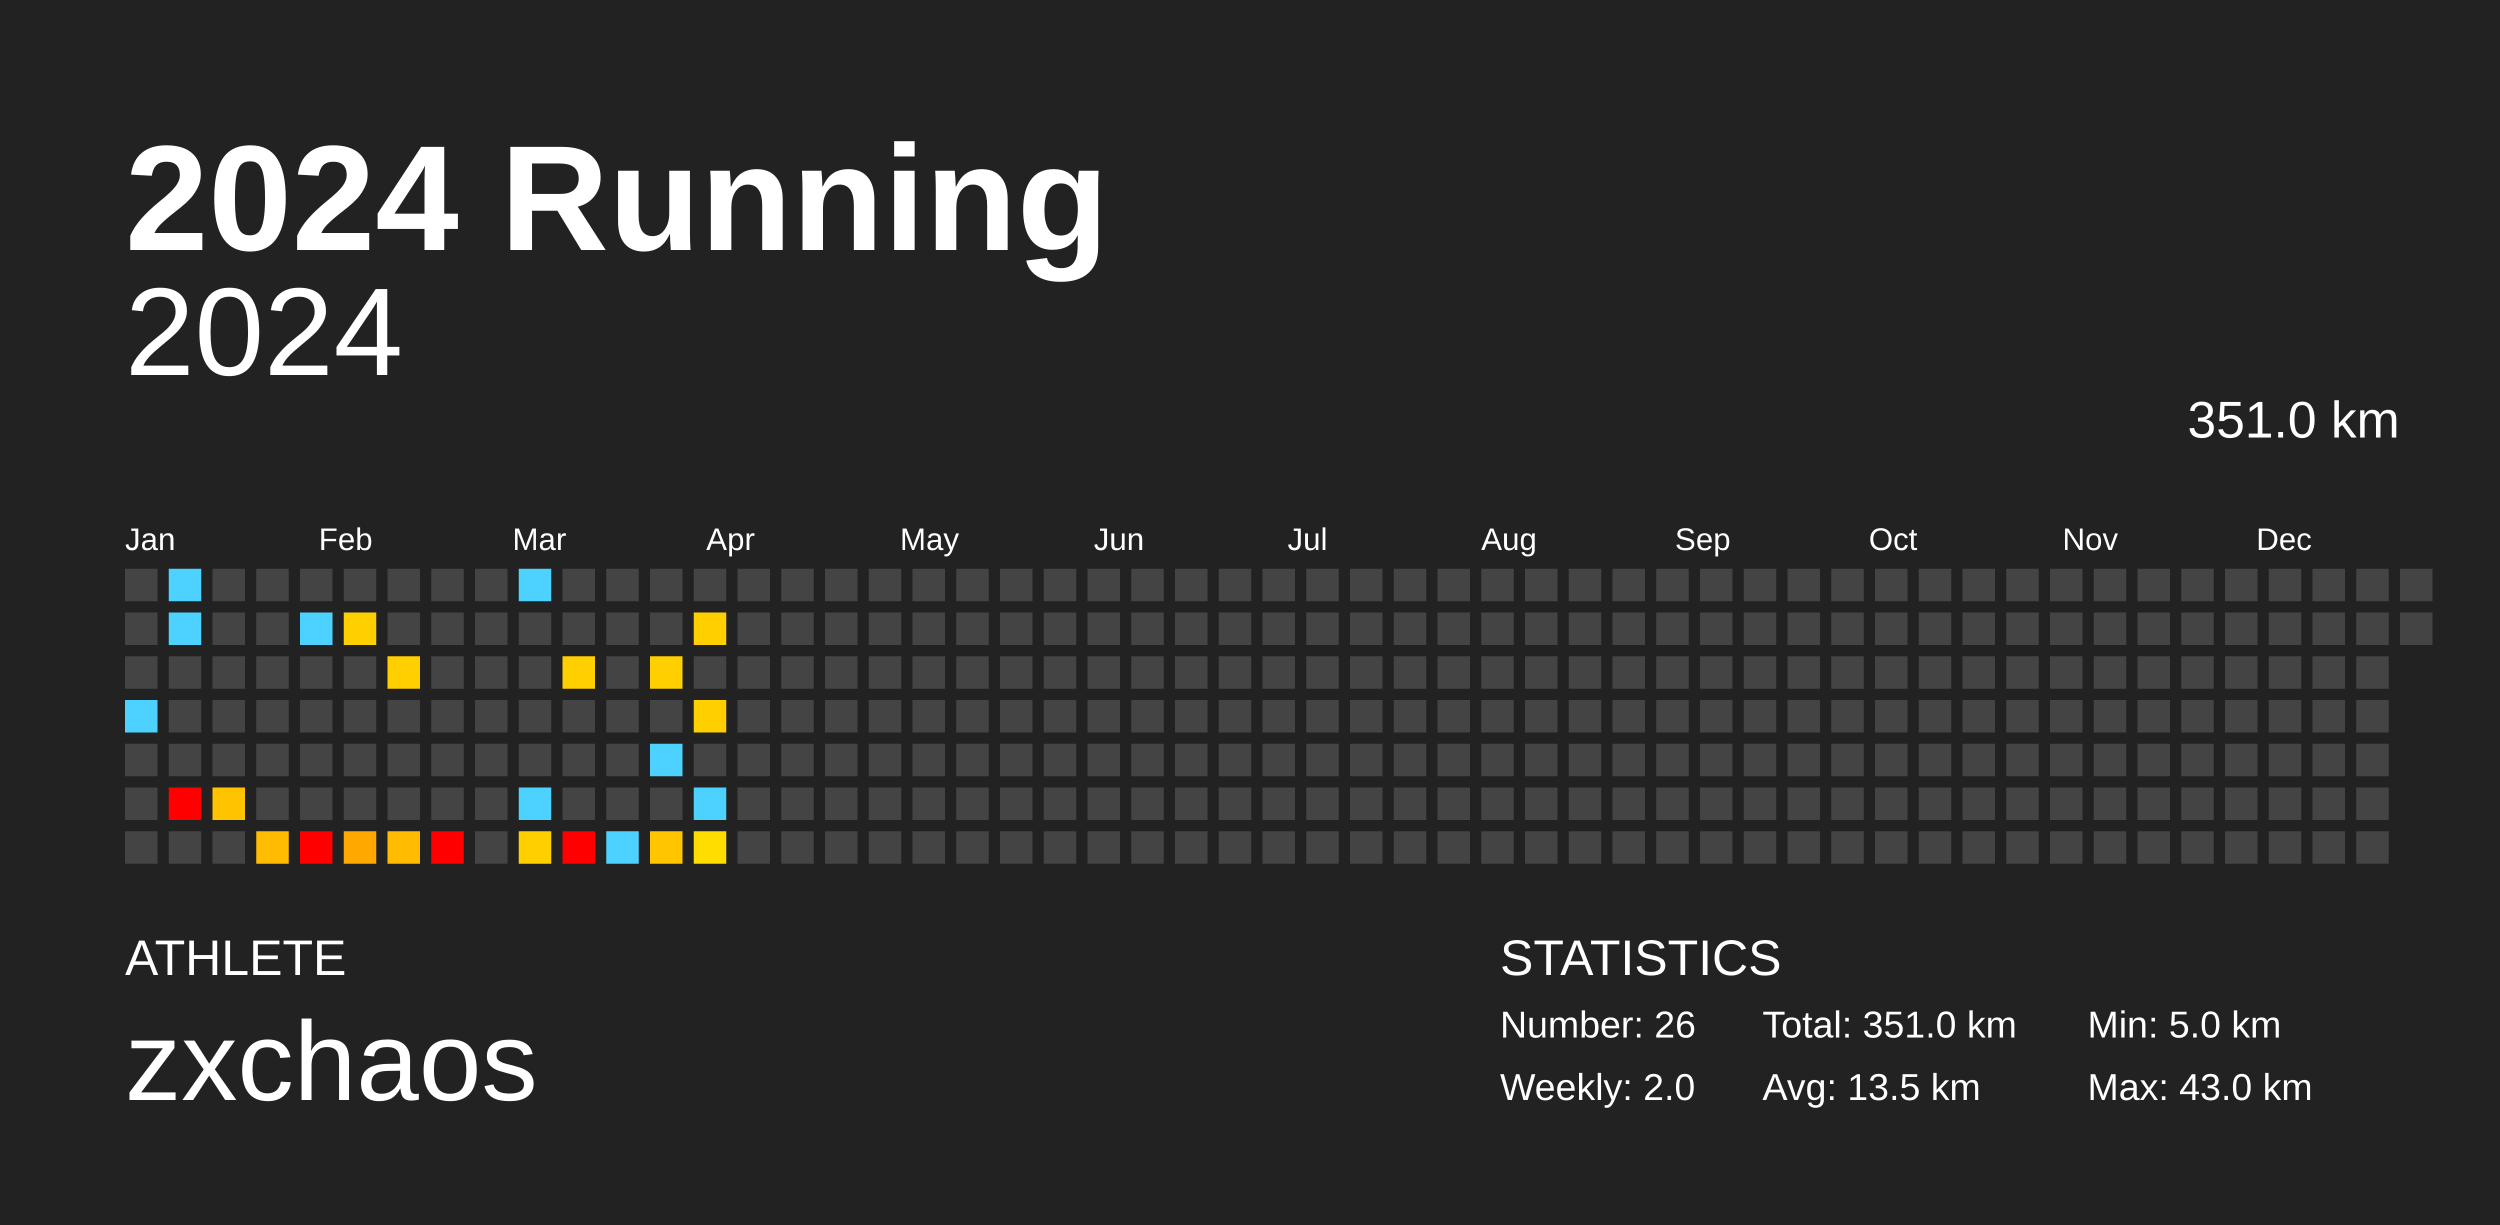
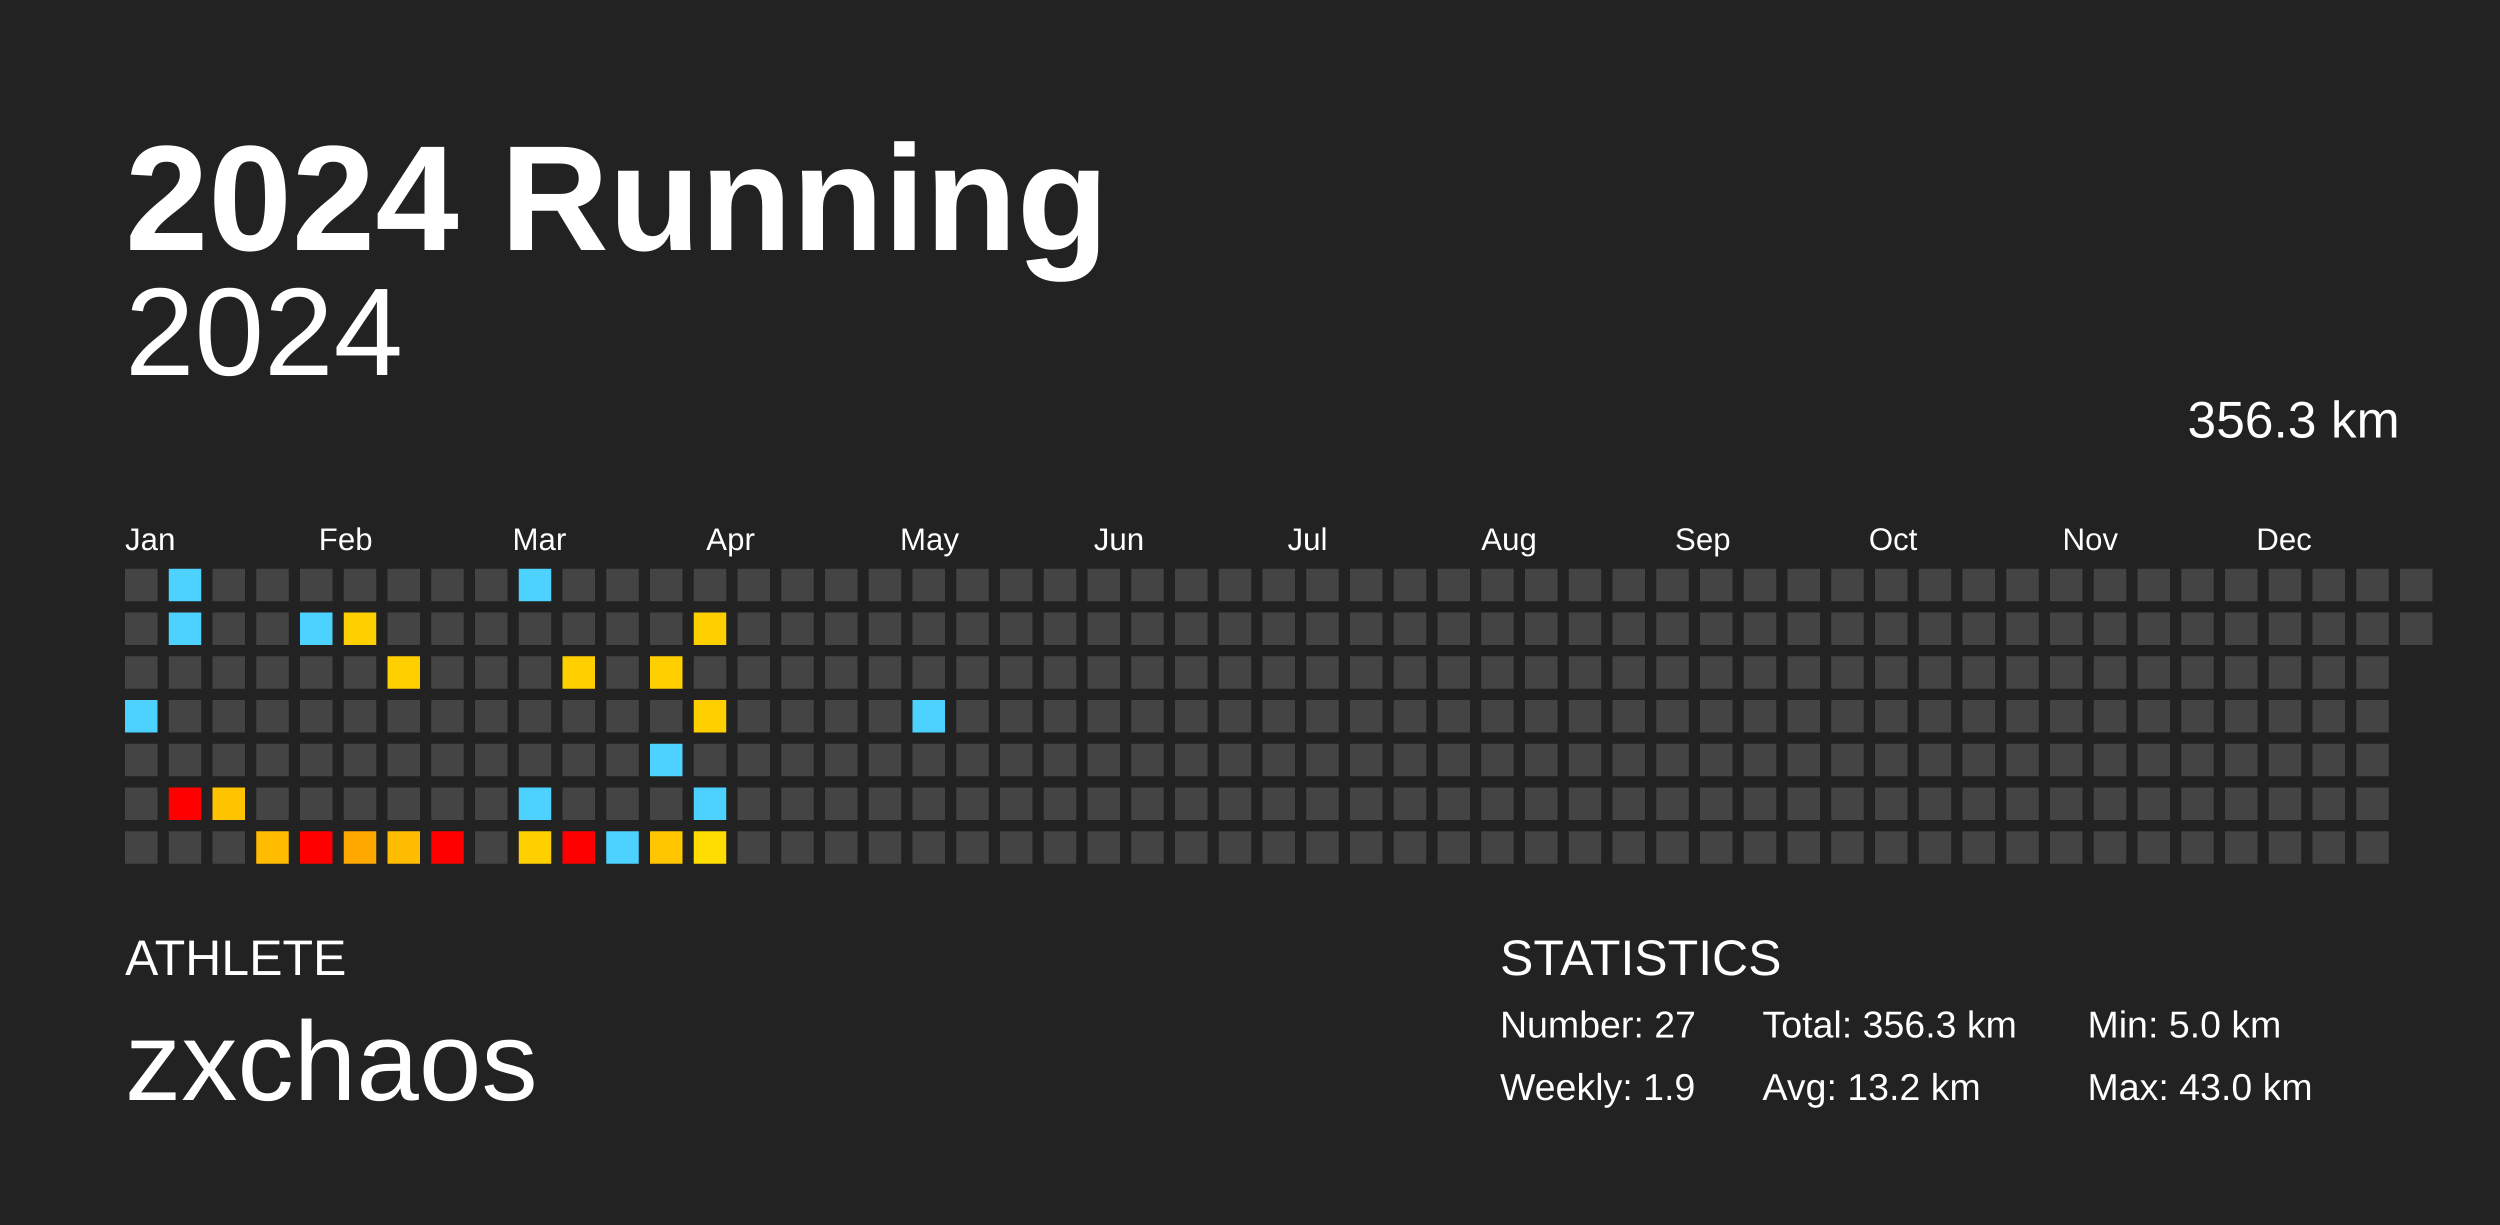
<svg xmlns="http://www.w3.org/2000/svg" baseProfile="full" height="98mm" version="1.1" viewBox="0,0,200,98" width="200mm">
  <defs />
  <rect fill="#222222" height="98" width="200" x="0" y="0" />
  <text fill="#FFFFFF" style="font-size:12px; font-family:Arial; font-weight:bold;" x="10" y="20">2024 Running</text>
  <text fill="#FFFFFF" style="font-size:4px; font-family:Arial" x="10" y="78">ATHLETE</text>
  <text fill="#FFFFFF" style="font-size:9px; font-family:Arial" x="10" y="88">zxchaos</text>
  <text fill="#FFFFFF" style="font-size:4px; font-family:Arial" x="120" y="78">STATISTICS</text>
-   <text fill="#FFFFFF" style="font-size:3px; font-family:Arial" x="120" y="83">Number: 26</text>
-   <text fill="#FFFFFF" style="font-size:3px; font-family:Arial" x="120" y="88">Weekly: 2.0</text>
-   <text fill="#FFFFFF" style="font-size:3px; font-family:Arial" x="141" y="83">Total: 351.0 km</text>
-   <text fill="#FFFFFF" style="font-size:3px; font-family:Arial" x="141" y="88">Avg: 13.5 km</text>
+   <text fill="#FFFFFF" style="font-size:3px; font-family:Arial" x="120" y="83">Number: 27</text>
+   <text fill="#FFFFFF" style="font-size:3px; font-family:Arial" x="120" y="88">Weekly: 1.9</text>
+   <text fill="#FFFFFF" style="font-size:3px; font-family:Arial" x="141" y="83">Total: 356.3 km</text>
+   <text fill="#FFFFFF" style="font-size:3px; font-family:Arial" x="141" y="88">Avg: 13.2 km</text>
  <text fill="#FFFFFF" style="font-size:3px; font-family:Arial" x="167" y="83">Min: 5.0 km</text>
  <text fill="#FFFFFF" style="font-size:3px; font-family:Arial" x="167" y="88">Max: 43.0 km</text>
  <text alignment-baseline="hanging" fill="#FFFFFF" style="font-size:10.0px; font-family:Arial;" x="10" y="30">2024</text>
-   <text alignment-baseline="hanging" fill="#FFFFFF" style="font-size:4.125px; font-family:Arial;" x="175" y="35">351.0 km</text>
+   <text alignment-baseline="hanging" fill="#FFFFFF" style="font-size:4.125px; font-family:Arial;" x="175" y="35">356.3 km</text>
  <text fill="#FFFFFF" style="font-size:2.5px; font-family:Arial" x="10.0" y="44">Jan</text>
  <text fill="#FFFFFF" style="font-size:2.5px; font-family:Arial" x="25.5" y="44">Feb</text>
  <text fill="#FFFFFF" style="font-size:2.5px; font-family:Arial" x="41.0" y="44">Mar</text>
  <text fill="#FFFFFF" style="font-size:2.5px; font-family:Arial" x="56.5" y="44">Apr</text>
  <text fill="#FFFFFF" style="font-size:2.5px; font-family:Arial" x="72.0" y="44">May</text>
  <text fill="#FFFFFF" style="font-size:2.5px; font-family:Arial" x="87.5" y="44">Jun</text>
  <text fill="#FFFFFF" style="font-size:2.5px; font-family:Arial" x="103.0" y="44">Jul</text>
  <text fill="#FFFFFF" style="font-size:2.5px; font-family:Arial" x="118.5" y="44">Aug</text>
  <text fill="#FFFFFF" style="font-size:2.5px; font-family:Arial" x="134.0" y="44">Sep</text>
  <text fill="#FFFFFF" style="font-size:2.5px; font-family:Arial" x="149.5" y="44">Oct</text>
  <text fill="#FFFFFF" style="font-size:2.5px; font-family:Arial" x="165.0" y="44">Nov</text>
  <text fill="#FFFFFF" style="font-size:2.5px; font-family:Arial" x="180.5" y="44">Dec</text>
  <rect fill="#444444" height="2.6" width="2.6" x="10.0" y="45.5" />
  <rect fill="#444444" height="2.6" width="2.6" x="10.0" y="49.0" />
  <rect fill="#444444" height="2.6" width="2.6" x="10.0" y="52.5" />
  <rect fill="#4dd2ff" height="2.6" width="2.6" x="10.0" y="56.0" />
  <rect fill="#444444" height="2.6" width="2.6" x="10.0" y="59.5" />
  <rect fill="#444444" height="2.6" width="2.6" x="10.0" y="63.0" />
  <rect fill="#444444" height="2.6" width="2.6" x="10.0" y="66.5" />
  <rect fill="#4dd2ff" height="2.6" width="2.6" x="13.5" y="45.5" />
  <rect fill="#4dd2ff" height="2.6" width="2.6" x="13.5" y="49.0" />
  <rect fill="#444444" height="2.6" width="2.6" x="13.5" y="52.5" />
  <rect fill="#444444" height="2.6" width="2.6" x="13.5" y="56.0" />
  <rect fill="#444444" height="2.6" width="2.6" x="13.5" y="59.5" />
  <rect fill="red" height="2.6" width="2.6" x="13.5" y="63.0" />
  <rect fill="#444444" height="2.6" width="2.6" x="13.5" y="66.5" />
  <rect fill="#444444" height="2.6" width="2.6" x="17.0" y="45.5" />
  <rect fill="#444444" height="2.6" width="2.6" x="17.0" y="49.0" />
  <rect fill="#444444" height="2.6" width="2.6" x="17.0" y="52.5" />
  <rect fill="#444444" height="2.6" width="2.6" x="17.0" y="56.0" />
  <rect fill="#444444" height="2.6" width="2.6" x="17.0" y="59.5" />
  <rect fill="#ffc300" height="2.6" width="2.6" x="17.0" y="63.0" />
  <rect fill="#444444" height="2.6" width="2.6" x="17.0" y="66.5" />
  <rect fill="#444444" height="2.6" width="2.6" x="20.5" y="45.5" />
  <rect fill="#444444" height="2.6" width="2.6" x="20.5" y="49.0" />
  <rect fill="#444444" height="2.6" width="2.6" x="20.5" y="52.5" />
  <rect fill="#444444" height="2.6" width="2.6" x="20.5" y="56.0" />
  <rect fill="#444444" height="2.6" width="2.6" x="20.5" y="59.5" />
  <rect fill="#444444" height="2.6" width="2.6" x="20.5" y="63.0" />
  <rect fill="#ffbc00" height="2.6" width="2.6" x="20.5" y="66.5" />
  <rect fill="#444444" height="2.6" width="2.6" x="24.0" y="45.5" />
  <rect fill="#4dd2ff" height="2.6" width="2.6" x="24.0" y="49.0" />
  <rect fill="#444444" height="2.6" width="2.6" x="24.0" y="52.5" />
  <rect fill="#444444" height="2.6" width="2.6" x="24.0" y="56.0" />
  <rect fill="#444444" height="2.6" width="2.6" x="24.0" y="59.5" />
  <rect fill="#444444" height="2.6" width="2.6" x="24.0" y="63.0" />
  <rect fill="red" height="2.6" width="2.6" x="24.0" y="66.5" />
  <rect fill="#444444" height="2.6" width="2.6" x="27.5" y="45.5" />
  <rect fill="#ffd000" height="2.6" width="2.6" x="27.5" y="49.0" />
  <rect fill="#444444" height="2.6" width="2.6" x="27.5" y="52.5" />
  <rect fill="#444444" height="2.6" width="2.6" x="27.5" y="56.0" />
  <rect fill="#444444" height="2.6" width="2.6" x="27.5" y="59.5" />
  <rect fill="#444444" height="2.6" width="2.6" x="27.5" y="63.0" />
  <rect fill="#ffa800" height="2.6" width="2.6" x="27.5" y="66.5" />
  <rect fill="#444444" height="2.6" width="2.6" x="31.0" y="45.5" />
  <rect fill="#444444" height="2.6" width="2.6" x="31.0" y="49.0" />
  <rect fill="#ffcf00" height="2.6" width="2.6" x="31.0" y="52.5" />
  <rect fill="#444444" height="2.6" width="2.6" x="31.0" y="56.0" />
  <rect fill="#444444" height="2.6" width="2.6" x="31.0" y="59.5" />
  <rect fill="#444444" height="2.6" width="2.6" x="31.0" y="63.0" />
  <rect fill="#ffbc00" height="2.6" width="2.6" x="31.0" y="66.5" />
  <rect fill="#444444" height="2.6" width="2.6" x="34.5" y="45.5" />
  <rect fill="#444444" height="2.6" width="2.6" x="34.5" y="49.0" />
  <rect fill="#444444" height="2.6" width="2.6" x="34.5" y="52.5" />
  <rect fill="#444444" height="2.6" width="2.6" x="34.5" y="56.0" />
  <rect fill="#444444" height="2.6" width="2.6" x="34.5" y="59.5" />
  <rect fill="#444444" height="2.6" width="2.6" x="34.5" y="63.0" />
  <rect fill="red" height="2.6" width="2.6" x="34.5" y="66.5" />
  <rect fill="#444444" height="2.6" width="2.6" x="38.0" y="45.5" />
  <rect fill="#444444" height="2.6" width="2.6" x="38.0" y="49.0" />
  <rect fill="#444444" height="2.6" width="2.6" x="38.0" y="52.5" />
  <rect fill="#444444" height="2.6" width="2.6" x="38.0" y="56.0" />
  <rect fill="#444444" height="2.6" width="2.6" x="38.0" y="59.5" />
  <rect fill="#444444" height="2.6" width="2.6" x="38.0" y="63.0" />
  <rect fill="#444444" height="2.6" width="2.6" x="38.0" y="66.5" />
  <rect fill="#4dd2ff" height="2.6" width="2.6" x="41.5" y="45.5" />
  <rect fill="#444444" height="2.6" width="2.6" x="41.5" y="49.0" />
  <rect fill="#444444" height="2.6" width="2.6" x="41.5" y="52.5" />
  <rect fill="#444444" height="2.6" width="2.6" x="41.5" y="56.0" />
  <rect fill="#444444" height="2.6" width="2.6" x="41.5" y="59.5" />
  <rect fill="#4dd2ff" height="2.6" width="2.6" x="41.5" y="63.0" />
  <rect fill="#ffd000" height="2.6" width="2.6" x="41.5" y="66.5" />
  <rect fill="#444444" height="2.6" width="2.6" x="45.0" y="45.5" />
  <rect fill="#444444" height="2.6" width="2.6" x="45.0" y="49.0" />
  <rect fill="#ffcf00" height="2.6" width="2.6" x="45.0" y="52.5" />
  <rect fill="#444444" height="2.6" width="2.6" x="45.0" y="56.0" />
  <rect fill="#444444" height="2.6" width="2.6" x="45.0" y="59.5" />
  <rect fill="#444444" height="2.6" width="2.6" x="45.0" y="63.0" />
  <rect fill="red" height="2.6" width="2.6" x="45.0" y="66.5" />
  <rect fill="#444444" height="2.6" width="2.6" x="48.5" y="45.5" />
  <rect fill="#444444" height="2.6" width="2.6" x="48.5" y="49.0" />
  <rect fill="#444444" height="2.6" width="2.6" x="48.5" y="52.5" />
  <rect fill="#444444" height="2.6" width="2.6" x="48.5" y="56.0" />
  <rect fill="#444444" height="2.6" width="2.6" x="48.5" y="59.5" />
  <rect fill="#444444" height="2.6" width="2.6" x="48.5" y="63.0" />
  <rect fill="#4dd2ff" height="2.6" width="2.6" x="48.5" y="66.5" />
  <rect fill="#444444" height="2.6" width="2.6" x="52.0" y="45.5" />
  <rect fill="#444444" height="2.6" width="2.6" x="52.0" y="49.0" />
  <rect fill="#ffcf00" height="2.6" width="2.6" x="52.0" y="52.5" />
  <rect fill="#444444" height="2.6" width="2.6" x="52.0" y="56.0" />
  <rect fill="#4dd2ff" height="2.6" width="2.6" x="52.0" y="59.5" />
  <rect fill="#444444" height="2.6" width="2.6" x="52.0" y="63.0" />
  <rect fill="#ffc600" height="2.6" width="2.6" x="52.0" y="66.5" />
  <rect fill="#444444" height="2.6" width="2.6" x="55.5" y="45.5" />
  <rect fill="#ffcf00" height="2.6" width="2.6" x="55.5" y="49.0" />
  <rect fill="#444444" height="2.6" width="2.6" x="55.5" y="52.5" />
  <rect fill="#ffcf00" height="2.6" width="2.6" x="55.5" y="56.0" />
  <rect fill="#444444" height="2.6" width="2.6" x="55.5" y="59.5" />
  <rect fill="#4dd2ff" height="2.6" width="2.6" x="55.5" y="63.0" />
  <rect fill="#ffdd00" height="2.6" width="2.6" x="55.5" y="66.5" />
  <rect fill="#444444" height="2.6" width="2.6" x="59.0" y="45.5" />
  <rect fill="#444444" height="2.6" width="2.6" x="59.0" y="49.0" />
  <rect fill="#444444" height="2.6" width="2.6" x="59.0" y="52.5" />
  <rect fill="#444444" height="2.6" width="2.6" x="59.0" y="56.0" />
  <rect fill="#444444" height="2.6" width="2.6" x="59.0" y="59.5" />
  <rect fill="#444444" height="2.6" width="2.6" x="59.0" y="63.0" />
  <rect fill="#444444" height="2.6" width="2.6" x="59.0" y="66.5" />
  <rect fill="#444444" height="2.6" width="2.6" x="62.5" y="45.5" />
  <rect fill="#444444" height="2.6" width="2.6" x="62.5" y="49.0" />
  <rect fill="#444444" height="2.6" width="2.6" x="62.5" y="52.5" />
  <rect fill="#444444" height="2.6" width="2.6" x="62.5" y="56.0" />
  <rect fill="#444444" height="2.6" width="2.6" x="62.5" y="59.5" />
  <rect fill="#444444" height="2.6" width="2.6" x="62.5" y="63.0" />
  <rect fill="#444444" height="2.6" width="2.6" x="62.5" y="66.5" />
  <rect fill="#444444" height="2.6" width="2.6" x="66.0" y="45.5" />
  <rect fill="#444444" height="2.6" width="2.6" x="66.0" y="49.0" />
  <rect fill="#444444" height="2.6" width="2.6" x="66.0" y="52.5" />
  <rect fill="#444444" height="2.6" width="2.6" x="66.0" y="56.0" />
  <rect fill="#444444" height="2.6" width="2.6" x="66.0" y="59.5" />
  <rect fill="#444444" height="2.6" width="2.6" x="66.0" y="63.0" />
  <rect fill="#444444" height="2.6" width="2.6" x="66.0" y="66.5" />
  <rect fill="#444444" height="2.6" width="2.6" x="69.5" y="45.5" />
  <rect fill="#444444" height="2.6" width="2.6" x="69.5" y="49.0" />
  <rect fill="#444444" height="2.6" width="2.6" x="69.5" y="52.5" />
  <rect fill="#444444" height="2.6" width="2.6" x="69.5" y="56.0" />
  <rect fill="#444444" height="2.6" width="2.6" x="69.5" y="59.5" />
  <rect fill="#444444" height="2.6" width="2.6" x="69.5" y="63.0" />
  <rect fill="#444444" height="2.6" width="2.6" x="69.5" y="66.5" />
  <rect fill="#444444" height="2.6" width="2.6" x="73.0" y="45.5" />
  <rect fill="#444444" height="2.6" width="2.6" x="73.0" y="49.0" />
  <rect fill="#444444" height="2.6" width="2.6" x="73.0" y="52.5" />
-   <rect fill="#444444" height="2.6" width="2.6" x="73.0" y="56.0" />
+   <rect fill="#4dd2ff" height="2.6" width="2.6" x="73.0" y="56.0" />
  <rect fill="#444444" height="2.6" width="2.6" x="73.0" y="59.5" />
  <rect fill="#444444" height="2.6" width="2.6" x="73.0" y="63.0" />
  <rect fill="#444444" height="2.6" width="2.6" x="73.0" y="66.5" />
  <rect fill="#444444" height="2.6" width="2.6" x="76.5" y="45.5" />
  <rect fill="#444444" height="2.6" width="2.6" x="76.5" y="49.0" />
  <rect fill="#444444" height="2.6" width="2.6" x="76.5" y="52.5" />
  <rect fill="#444444" height="2.6" width="2.6" x="76.5" y="56.0" />
  <rect fill="#444444" height="2.6" width="2.6" x="76.5" y="59.5" />
  <rect fill="#444444" height="2.6" width="2.6" x="76.5" y="63.0" />
  <rect fill="#444444" height="2.6" width="2.6" x="76.5" y="66.5" />
  <rect fill="#444444" height="2.6" width="2.6" x="80.0" y="45.5" />
  <rect fill="#444444" height="2.6" width="2.6" x="80.0" y="49.0" />
  <rect fill="#444444" height="2.6" width="2.6" x="80.0" y="52.5" />
  <rect fill="#444444" height="2.6" width="2.6" x="80.0" y="56.0" />
  <rect fill="#444444" height="2.6" width="2.6" x="80.0" y="59.5" />
  <rect fill="#444444" height="2.6" width="2.6" x="80.0" y="63.0" />
  <rect fill="#444444" height="2.6" width="2.6" x="80.0" y="66.5" />
  <rect fill="#444444" height="2.6" width="2.6" x="83.5" y="45.5" />
  <rect fill="#444444" height="2.6" width="2.6" x="83.5" y="49.0" />
  <rect fill="#444444" height="2.6" width="2.6" x="83.5" y="52.5" />
  <rect fill="#444444" height="2.6" width="2.6" x="83.5" y="56.0" />
  <rect fill="#444444" height="2.6" width="2.6" x="83.5" y="59.5" />
  <rect fill="#444444" height="2.6" width="2.6" x="83.5" y="63.0" />
  <rect fill="#444444" height="2.6" width="2.6" x="83.5" y="66.5" />
  <rect fill="#444444" height="2.6" width="2.6" x="87.0" y="45.5" />
  <rect fill="#444444" height="2.6" width="2.6" x="87.0" y="49.0" />
  <rect fill="#444444" height="2.6" width="2.6" x="87.0" y="52.5" />
  <rect fill="#444444" height="2.6" width="2.6" x="87.0" y="56.0" />
  <rect fill="#444444" height="2.6" width="2.6" x="87.0" y="59.5" />
  <rect fill="#444444" height="2.6" width="2.6" x="87.0" y="63.0" />
  <rect fill="#444444" height="2.6" width="2.6" x="87.0" y="66.5" />
  <rect fill="#444444" height="2.6" width="2.6" x="90.5" y="45.5" />
  <rect fill="#444444" height="2.6" width="2.6" x="90.5" y="49.0" />
  <rect fill="#444444" height="2.6" width="2.6" x="90.5" y="52.5" />
  <rect fill="#444444" height="2.6" width="2.6" x="90.5" y="56.0" />
  <rect fill="#444444" height="2.6" width="2.6" x="90.5" y="59.5" />
  <rect fill="#444444" height="2.6" width="2.6" x="90.5" y="63.0" />
  <rect fill="#444444" height="2.6" width="2.6" x="90.5" y="66.5" />
  <rect fill="#444444" height="2.6" width="2.6" x="94.0" y="45.5" />
  <rect fill="#444444" height="2.6" width="2.6" x="94.0" y="49.0" />
  <rect fill="#444444" height="2.6" width="2.6" x="94.0" y="52.5" />
  <rect fill="#444444" height="2.6" width="2.6" x="94.0" y="56.0" />
  <rect fill="#444444" height="2.6" width="2.6" x="94.0" y="59.5" />
  <rect fill="#444444" height="2.6" width="2.6" x="94.0" y="63.0" />
  <rect fill="#444444" height="2.6" width="2.6" x="94.0" y="66.5" />
  <rect fill="#444444" height="2.6" width="2.6" x="97.5" y="45.5" />
  <rect fill="#444444" height="2.6" width="2.6" x="97.5" y="49.0" />
  <rect fill="#444444" height="2.6" width="2.6" x="97.5" y="52.5" />
  <rect fill="#444444" height="2.6" width="2.6" x="97.5" y="56.0" />
  <rect fill="#444444" height="2.6" width="2.6" x="97.5" y="59.5" />
  <rect fill="#444444" height="2.6" width="2.6" x="97.5" y="63.0" />
  <rect fill="#444444" height="2.6" width="2.6" x="97.5" y="66.5" />
  <rect fill="#444444" height="2.6" width="2.6" x="101.0" y="45.5" />
  <rect fill="#444444" height="2.6" width="2.6" x="101.0" y="49.0" />
  <rect fill="#444444" height="2.6" width="2.6" x="101.0" y="52.5" />
  <rect fill="#444444" height="2.6" width="2.6" x="101.0" y="56.0" />
  <rect fill="#444444" height="2.6" width="2.6" x="101.0" y="59.5" />
  <rect fill="#444444" height="2.6" width="2.6" x="101.0" y="63.0" />
  <rect fill="#444444" height="2.6" width="2.6" x="101.0" y="66.5" />
  <rect fill="#444444" height="2.6" width="2.6" x="104.5" y="45.5" />
  <rect fill="#444444" height="2.6" width="2.6" x="104.5" y="49.0" />
  <rect fill="#444444" height="2.6" width="2.6" x="104.5" y="52.5" />
  <rect fill="#444444" height="2.6" width="2.6" x="104.5" y="56.0" />
  <rect fill="#444444" height="2.6" width="2.6" x="104.5" y="59.5" />
  <rect fill="#444444" height="2.6" width="2.6" x="104.5" y="63.0" />
  <rect fill="#444444" height="2.6" width="2.6" x="104.5" y="66.5" />
  <rect fill="#444444" height="2.6" width="2.6" x="108.0" y="45.5" />
  <rect fill="#444444" height="2.6" width="2.6" x="108.0" y="49.0" />
  <rect fill="#444444" height="2.6" width="2.6" x="108.0" y="52.5" />
  <rect fill="#444444" height="2.6" width="2.6" x="108.0" y="56.0" />
  <rect fill="#444444" height="2.6" width="2.6" x="108.0" y="59.5" />
  <rect fill="#444444" height="2.6" width="2.6" x="108.0" y="63.0" />
  <rect fill="#444444" height="2.6" width="2.6" x="108.0" y="66.5" />
  <rect fill="#444444" height="2.6" width="2.6" x="111.5" y="45.5" />
  <rect fill="#444444" height="2.6" width="2.6" x="111.5" y="49.0" />
  <rect fill="#444444" height="2.6" width="2.6" x="111.5" y="52.5" />
  <rect fill="#444444" height="2.6" width="2.6" x="111.5" y="56.0" />
  <rect fill="#444444" height="2.6" width="2.6" x="111.5" y="59.5" />
  <rect fill="#444444" height="2.6" width="2.6" x="111.5" y="63.0" />
  <rect fill="#444444" height="2.6" width="2.6" x="111.5" y="66.5" />
  <rect fill="#444444" height="2.6" width="2.6" x="115.0" y="45.5" />
  <rect fill="#444444" height="2.6" width="2.6" x="115.0" y="49.0" />
  <rect fill="#444444" height="2.6" width="2.6" x="115.0" y="52.5" />
  <rect fill="#444444" height="2.6" width="2.6" x="115.0" y="56.0" />
  <rect fill="#444444" height="2.6" width="2.6" x="115.0" y="59.5" />
  <rect fill="#444444" height="2.6" width="2.6" x="115.0" y="63.0" />
  <rect fill="#444444" height="2.6" width="2.6" x="115.0" y="66.5" />
  <rect fill="#444444" height="2.6" width="2.6" x="118.5" y="45.5" />
  <rect fill="#444444" height="2.6" width="2.6" x="118.5" y="49.0" />
  <rect fill="#444444" height="2.6" width="2.6" x="118.5" y="52.5" />
  <rect fill="#444444" height="2.6" width="2.6" x="118.5" y="56.0" />
  <rect fill="#444444" height="2.6" width="2.6" x="118.5" y="59.5" />
  <rect fill="#444444" height="2.6" width="2.6" x="118.5" y="63.0" />
  <rect fill="#444444" height="2.6" width="2.6" x="118.5" y="66.5" />
  <rect fill="#444444" height="2.6" width="2.6" x="122.0" y="45.5" />
  <rect fill="#444444" height="2.6" width="2.6" x="122.0" y="49.0" />
  <rect fill="#444444" height="2.6" width="2.6" x="122.0" y="52.5" />
  <rect fill="#444444" height="2.6" width="2.6" x="122.0" y="56.0" />
  <rect fill="#444444" height="2.6" width="2.6" x="122.0" y="59.5" />
  <rect fill="#444444" height="2.6" width="2.6" x="122.0" y="63.0" />
  <rect fill="#444444" height="2.6" width="2.6" x="122.0" y="66.5" />
  <rect fill="#444444" height="2.6" width="2.6" x="125.5" y="45.5" />
  <rect fill="#444444" height="2.6" width="2.6" x="125.5" y="49.0" />
  <rect fill="#444444" height="2.6" width="2.6" x="125.5" y="52.5" />
  <rect fill="#444444" height="2.6" width="2.6" x="125.5" y="56.0" />
  <rect fill="#444444" height="2.6" width="2.6" x="125.5" y="59.5" />
  <rect fill="#444444" height="2.6" width="2.6" x="125.5" y="63.0" />
  <rect fill="#444444" height="2.6" width="2.6" x="125.5" y="66.5" />
  <rect fill="#444444" height="2.6" width="2.6" x="129.0" y="45.5" />
  <rect fill="#444444" height="2.6" width="2.6" x="129.0" y="49.0" />
  <rect fill="#444444" height="2.6" width="2.6" x="129.0" y="52.5" />
  <rect fill="#444444" height="2.6" width="2.6" x="129.0" y="56.0" />
  <rect fill="#444444" height="2.6" width="2.6" x="129.0" y="59.5" />
  <rect fill="#444444" height="2.6" width="2.6" x="129.0" y="63.0" />
  <rect fill="#444444" height="2.6" width="2.6" x="129.0" y="66.5" />
  <rect fill="#444444" height="2.6" width="2.6" x="132.5" y="45.5" />
  <rect fill="#444444" height="2.6" width="2.6" x="132.5" y="49.0" />
  <rect fill="#444444" height="2.6" width="2.6" x="132.5" y="52.5" />
  <rect fill="#444444" height="2.6" width="2.6" x="132.5" y="56.0" />
  <rect fill="#444444" height="2.6" width="2.6" x="132.5" y="59.5" />
  <rect fill="#444444" height="2.6" width="2.6" x="132.5" y="63.0" />
  <rect fill="#444444" height="2.6" width="2.6" x="132.5" y="66.5" />
  <rect fill="#444444" height="2.6" width="2.6" x="136.0" y="45.5" />
  <rect fill="#444444" height="2.6" width="2.6" x="136.0" y="49.0" />
  <rect fill="#444444" height="2.6" width="2.6" x="136.0" y="52.5" />
  <rect fill="#444444" height="2.6" width="2.6" x="136.0" y="56.0" />
  <rect fill="#444444" height="2.6" width="2.6" x="136.0" y="59.5" />
  <rect fill="#444444" height="2.6" width="2.6" x="136.0" y="63.0" />
  <rect fill="#444444" height="2.6" width="2.6" x="136.0" y="66.5" />
  <rect fill="#444444" height="2.6" width="2.6" x="139.5" y="45.5" />
  <rect fill="#444444" height="2.6" width="2.6" x="139.5" y="49.0" />
  <rect fill="#444444" height="2.6" width="2.6" x="139.5" y="52.5" />
  <rect fill="#444444" height="2.6" width="2.6" x="139.5" y="56.0" />
  <rect fill="#444444" height="2.6" width="2.6" x="139.5" y="59.5" />
  <rect fill="#444444" height="2.6" width="2.6" x="139.5" y="63.0" />
  <rect fill="#444444" height="2.6" width="2.6" x="139.5" y="66.5" />
  <rect fill="#444444" height="2.6" width="2.6" x="143.0" y="45.5" />
  <rect fill="#444444" height="2.6" width="2.6" x="143.0" y="49.0" />
  <rect fill="#444444" height="2.6" width="2.6" x="143.0" y="52.5" />
  <rect fill="#444444" height="2.6" width="2.6" x="143.0" y="56.0" />
  <rect fill="#444444" height="2.6" width="2.6" x="143.0" y="59.5" />
  <rect fill="#444444" height="2.6" width="2.6" x="143.0" y="63.0" />
  <rect fill="#444444" height="2.6" width="2.6" x="143.0" y="66.5" />
  <rect fill="#444444" height="2.6" width="2.6" x="146.5" y="45.5" />
  <rect fill="#444444" height="2.6" width="2.6" x="146.5" y="49.0" />
  <rect fill="#444444" height="2.6" width="2.6" x="146.5" y="52.5" />
  <rect fill="#444444" height="2.6" width="2.6" x="146.5" y="56.0" />
  <rect fill="#444444" height="2.6" width="2.6" x="146.5" y="59.5" />
  <rect fill="#444444" height="2.6" width="2.6" x="146.5" y="63.0" />
  <rect fill="#444444" height="2.6" width="2.6" x="146.5" y="66.5" />
  <rect fill="#444444" height="2.6" width="2.6" x="150.0" y="45.5" />
  <rect fill="#444444" height="2.6" width="2.6" x="150.0" y="49.0" />
  <rect fill="#444444" height="2.6" width="2.6" x="150.0" y="52.5" />
  <rect fill="#444444" height="2.6" width="2.6" x="150.0" y="56.0" />
  <rect fill="#444444" height="2.6" width="2.6" x="150.0" y="59.5" />
  <rect fill="#444444" height="2.6" width="2.6" x="150.0" y="63.0" />
  <rect fill="#444444" height="2.6" width="2.6" x="150.0" y="66.5" />
  <rect fill="#444444" height="2.6" width="2.6" x="153.5" y="45.5" />
  <rect fill="#444444" height="2.6" width="2.6" x="153.5" y="49.0" />
  <rect fill="#444444" height="2.6" width="2.6" x="153.5" y="52.5" />
  <rect fill="#444444" height="2.6" width="2.6" x="153.5" y="56.0" />
  <rect fill="#444444" height="2.6" width="2.6" x="153.5" y="59.5" />
  <rect fill="#444444" height="2.6" width="2.6" x="153.5" y="63.0" />
  <rect fill="#444444" height="2.6" width="2.6" x="153.5" y="66.5" />
  <rect fill="#444444" height="2.6" width="2.6" x="157.0" y="45.5" />
  <rect fill="#444444" height="2.6" width="2.6" x="157.0" y="49.0" />
  <rect fill="#444444" height="2.6" width="2.6" x="157.0" y="52.5" />
  <rect fill="#444444" height="2.6" width="2.6" x="157.0" y="56.0" />
  <rect fill="#444444" height="2.6" width="2.6" x="157.0" y="59.5" />
  <rect fill="#444444" height="2.6" width="2.6" x="157.0" y="63.0" />
  <rect fill="#444444" height="2.6" width="2.6" x="157.0" y="66.5" />
  <rect fill="#444444" height="2.6" width="2.6" x="160.5" y="45.5" />
  <rect fill="#444444" height="2.6" width="2.6" x="160.5" y="49.0" />
  <rect fill="#444444" height="2.6" width="2.6" x="160.5" y="52.5" />
  <rect fill="#444444" height="2.6" width="2.6" x="160.5" y="56.0" />
  <rect fill="#444444" height="2.6" width="2.6" x="160.5" y="59.5" />
  <rect fill="#444444" height="2.6" width="2.6" x="160.5" y="63.0" />
  <rect fill="#444444" height="2.6" width="2.6" x="160.5" y="66.5" />
  <rect fill="#444444" height="2.6" width="2.6" x="164.0" y="45.5" />
  <rect fill="#444444" height="2.6" width="2.6" x="164.0" y="49.0" />
  <rect fill="#444444" height="2.6" width="2.6" x="164.0" y="52.5" />
  <rect fill="#444444" height="2.6" width="2.6" x="164.0" y="56.0" />
  <rect fill="#444444" height="2.6" width="2.6" x="164.0" y="59.5" />
  <rect fill="#444444" height="2.6" width="2.6" x="164.0" y="63.0" />
  <rect fill="#444444" height="2.6" width="2.6" x="164.0" y="66.5" />
  <rect fill="#444444" height="2.6" width="2.6" x="167.5" y="45.5" />
  <rect fill="#444444" height="2.6" width="2.6" x="167.5" y="49.0" />
  <rect fill="#444444" height="2.6" width="2.6" x="167.5" y="52.5" />
  <rect fill="#444444" height="2.6" width="2.6" x="167.5" y="56.0" />
  <rect fill="#444444" height="2.6" width="2.6" x="167.5" y="59.5" />
  <rect fill="#444444" height="2.6" width="2.6" x="167.5" y="63.0" />
  <rect fill="#444444" height="2.6" width="2.6" x="167.5" y="66.5" />
  <rect fill="#444444" height="2.6" width="2.6" x="171.0" y="45.5" />
  <rect fill="#444444" height="2.6" width="2.6" x="171.0" y="49.0" />
  <rect fill="#444444" height="2.6" width="2.6" x="171.0" y="52.5" />
  <rect fill="#444444" height="2.6" width="2.6" x="171.0" y="56.0" />
  <rect fill="#444444" height="2.6" width="2.6" x="171.0" y="59.5" />
  <rect fill="#444444" height="2.6" width="2.6" x="171.0" y="63.0" />
  <rect fill="#444444" height="2.6" width="2.6" x="171.0" y="66.5" />
  <rect fill="#444444" height="2.6" width="2.6" x="174.5" y="45.5" />
  <rect fill="#444444" height="2.6" width="2.6" x="174.5" y="49.0" />
  <rect fill="#444444" height="2.6" width="2.6" x="174.5" y="52.5" />
  <rect fill="#444444" height="2.6" width="2.6" x="174.5" y="56.0" />
  <rect fill="#444444" height="2.6" width="2.6" x="174.5" y="59.5" />
  <rect fill="#444444" height="2.6" width="2.6" x="174.5" y="63.0" />
  <rect fill="#444444" height="2.6" width="2.6" x="174.5" y="66.5" />
  <rect fill="#444444" height="2.6" width="2.6" x="178.0" y="45.5" />
  <rect fill="#444444" height="2.6" width="2.6" x="178.0" y="49.0" />
  <rect fill="#444444" height="2.6" width="2.6" x="178.0" y="52.5" />
  <rect fill="#444444" height="2.6" width="2.6" x="178.0" y="56.0" />
  <rect fill="#444444" height="2.6" width="2.6" x="178.0" y="59.5" />
  <rect fill="#444444" height="2.6" width="2.6" x="178.0" y="63.0" />
  <rect fill="#444444" height="2.6" width="2.6" x="178.0" y="66.5" />
  <rect fill="#444444" height="2.6" width="2.6" x="181.5" y="45.5" />
  <rect fill="#444444" height="2.6" width="2.6" x="181.5" y="49.0" />
  <rect fill="#444444" height="2.6" width="2.6" x="181.5" y="52.5" />
  <rect fill="#444444" height="2.6" width="2.6" x="181.5" y="56.0" />
  <rect fill="#444444" height="2.6" width="2.6" x="181.5" y="59.5" />
  <rect fill="#444444" height="2.6" width="2.6" x="181.5" y="63.0" />
  <rect fill="#444444" height="2.6" width="2.6" x="181.5" y="66.5" />
  <rect fill="#444444" height="2.6" width="2.6" x="185.0" y="45.5" />
  <rect fill="#444444" height="2.6" width="2.6" x="185.0" y="49.0" />
  <rect fill="#444444" height="2.6" width="2.6" x="185.0" y="52.5" />
  <rect fill="#444444" height="2.6" width="2.6" x="185.0" y="56.0" />
  <rect fill="#444444" height="2.6" width="2.6" x="185.0" y="59.5" />
  <rect fill="#444444" height="2.6" width="2.6" x="185.0" y="63.0" />
  <rect fill="#444444" height="2.6" width="2.6" x="185.0" y="66.5" />
  <rect fill="#444444" height="2.6" width="2.6" x="188.5" y="45.5" />
  <rect fill="#444444" height="2.6" width="2.6" x="188.5" y="49.0" />
  <rect fill="#444444" height="2.6" width="2.6" x="188.5" y="52.5" />
  <rect fill="#444444" height="2.6" width="2.6" x="188.5" y="56.0" />
  <rect fill="#444444" height="2.6" width="2.6" x="188.5" y="59.5" />
  <rect fill="#444444" height="2.6" width="2.6" x="188.5" y="63.0" />
  <rect fill="#444444" height="2.6" width="2.6" x="188.5" y="66.5" />
  <rect fill="#444444" height="2.6" width="2.6" x="192.0" y="45.5" />
  <rect fill="#444444" height="2.6" width="2.6" x="192.0" y="49.0" />
</svg>
